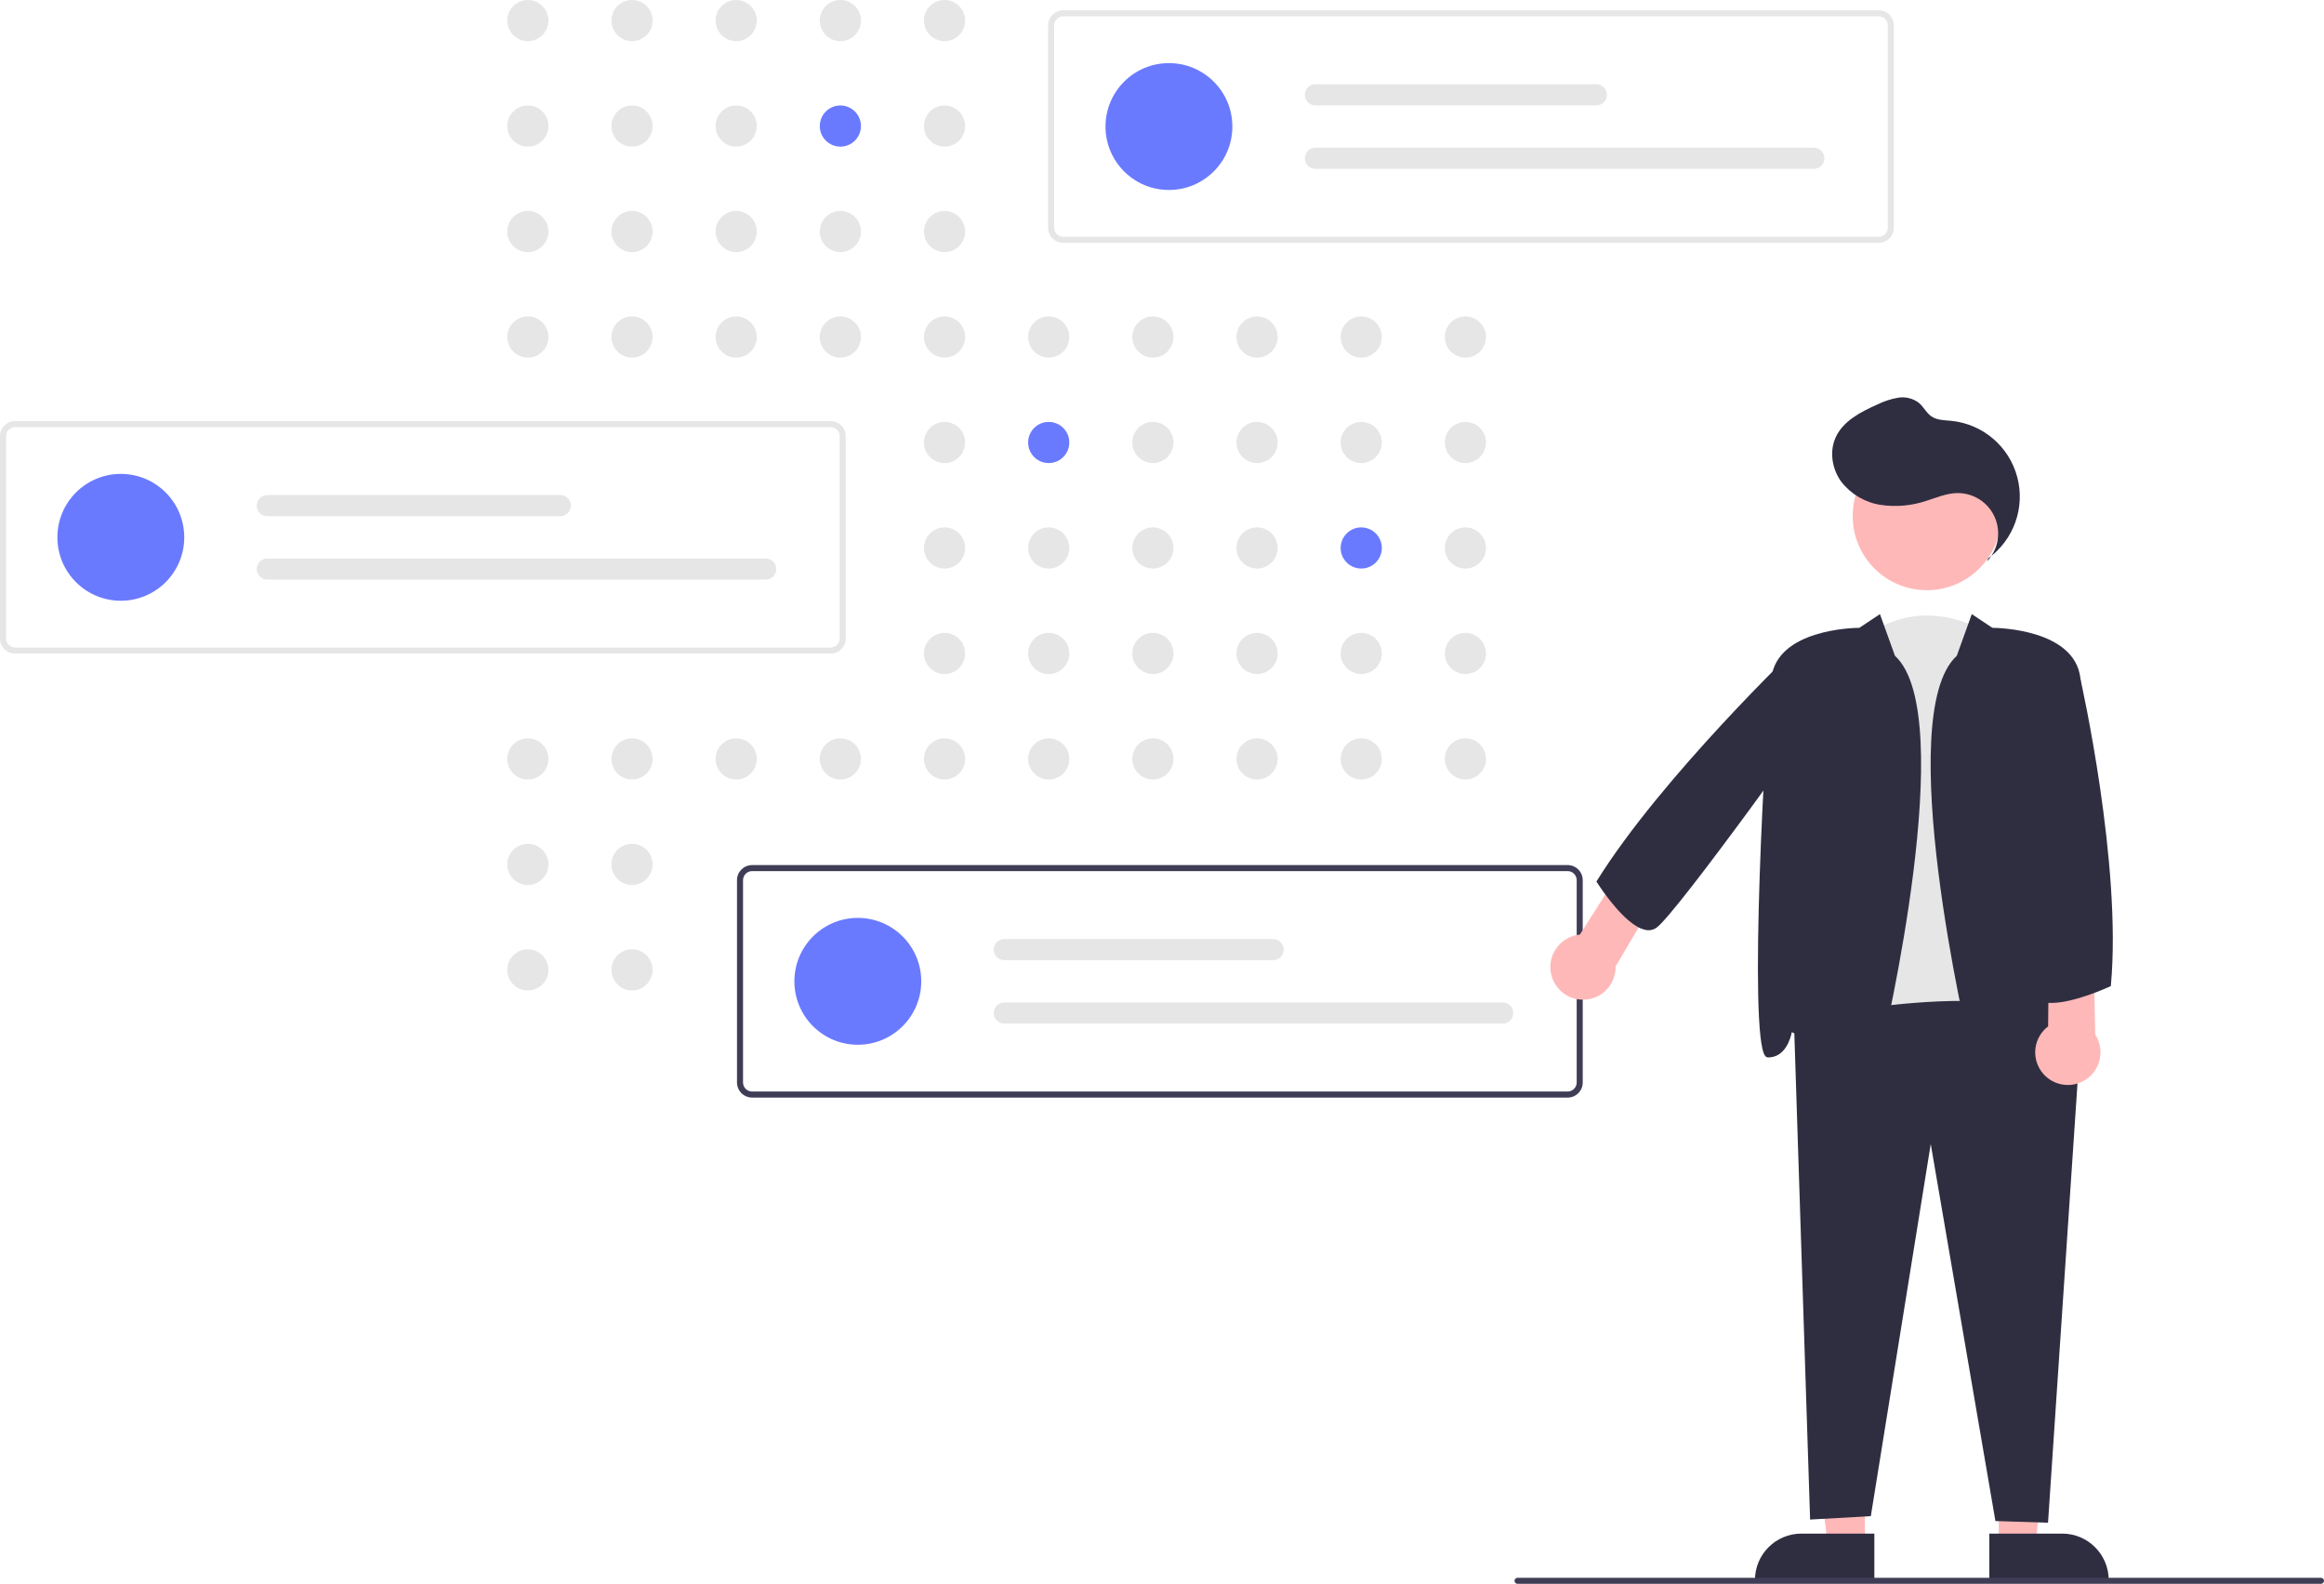
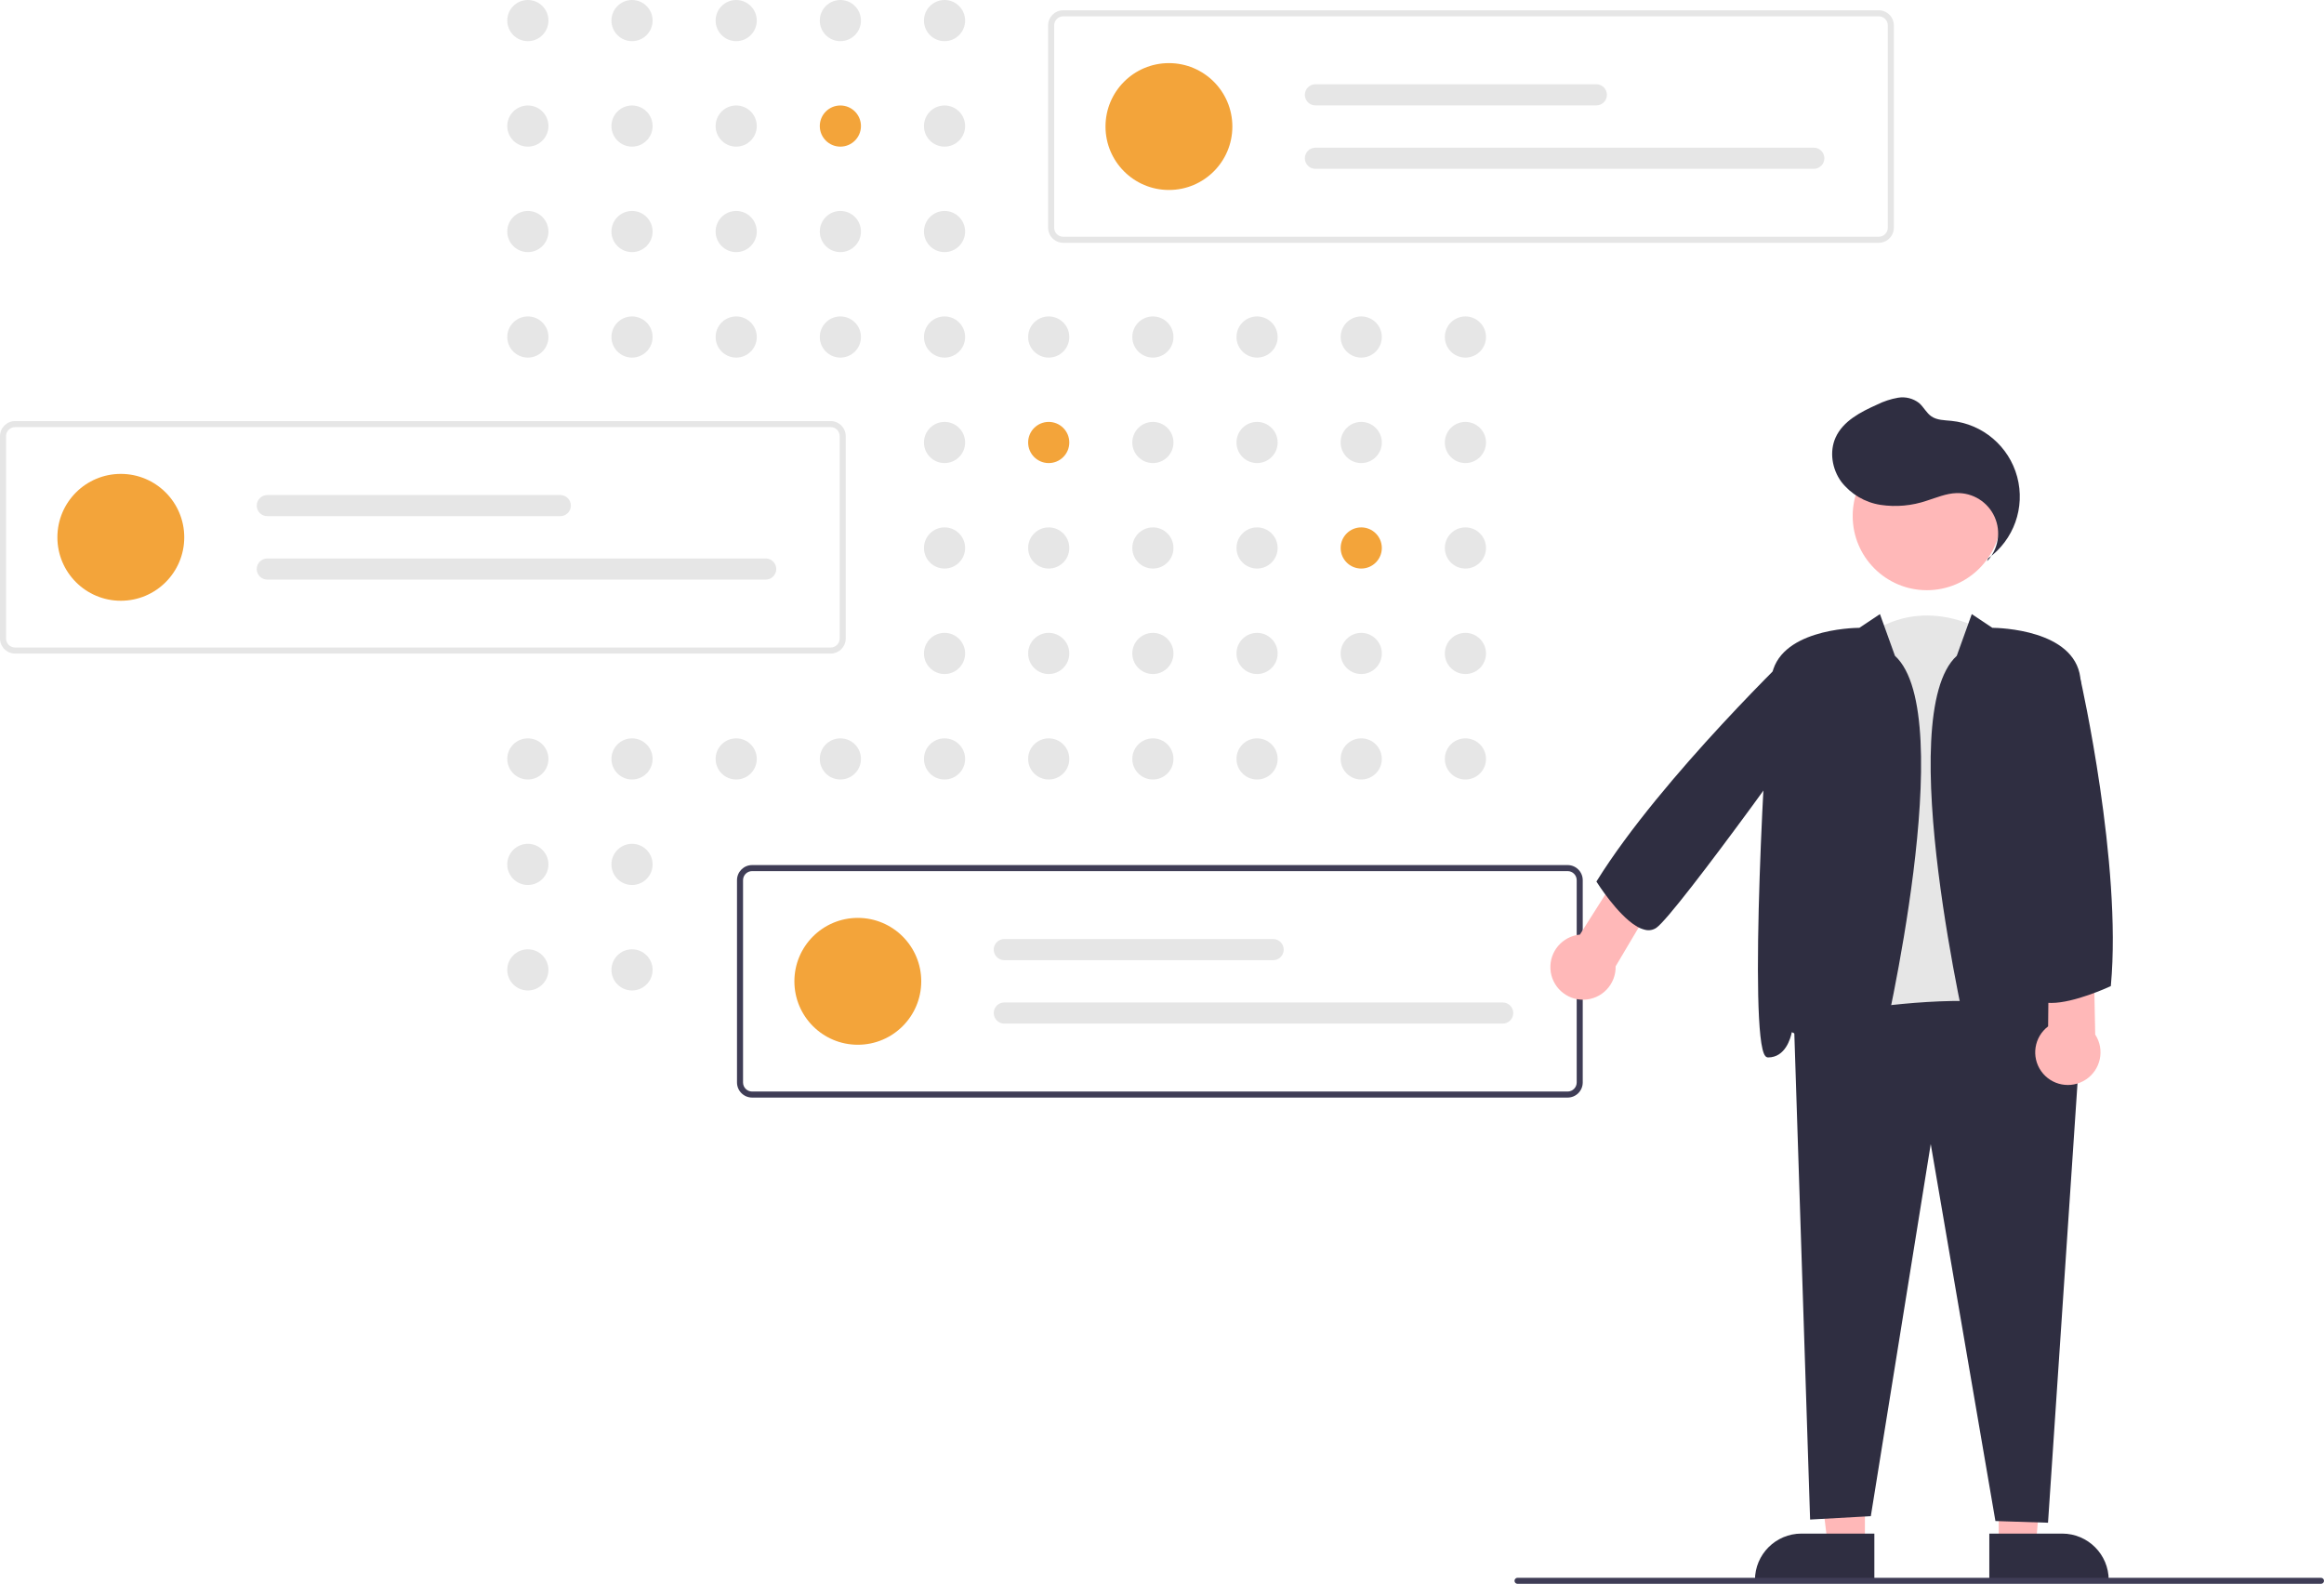
<svg xmlns="http://www.w3.org/2000/svg" data-name="Layer 1" viewBox="0 0 769.411 524.375">
  <circle cx="174.757" cy="6.813" r="6.813" fill="#e6e6e6" />
  <circle cx="209.246" cy="6.813" r="6.813" fill="#e6e6e6" />
  <circle cx="243.735" cy="6.813" r="6.813" fill="#e6e6e6" />
  <circle cx="278.224" cy="6.813" r="6.813" fill="#e6e6e6" />
  <circle cx="312.713" cy="6.813" r="6.813" fill="#e6e6e6" />
  <circle cx="174.757" cy="41.735" r="6.813" fill="#e6e6e6" />
  <circle cx="209.246" cy="41.735" r="6.813" fill="#e6e6e6" />
  <circle cx="243.735" cy="41.735" r="6.813" fill="#e6e6e6" />
-   <circle cx="278.224" cy="41.735" r="6.813" fill="#6a7aff" />
+   <circle cx="278.224" cy="41.735" r="6.813" fill="#f3a43a" />
  <circle cx="312.713" cy="41.735" r="6.813" fill="#e6e6e6" />
  <circle cx="381.691" cy="41.735" r="6.813" fill="#e6e6e6" />
  <circle cx="174.757" cy="76.657" r="6.813" fill="#e6e6e6" />
  <circle cx="209.246" cy="76.657" r="6.813" fill="#e6e6e6" />
  <circle cx="243.735" cy="76.657" r="6.813" fill="#e6e6e6" />
  <circle cx="278.224" cy="76.657" r="6.813" fill="#e6e6e6" />
  <circle cx="312.713" cy="76.657" r="6.813" fill="#e6e6e6" />
  <circle cx="174.757" cy="111.579" r="6.813" fill="#e6e6e6" />
  <circle cx="209.246" cy="111.579" r="6.813" fill="#e6e6e6" />
  <circle cx="243.735" cy="111.579" r="6.813" fill="#e6e6e6" />
  <circle cx="278.224" cy="111.579" r="6.813" fill="#e6e6e6" />
  <circle cx="312.713" cy="111.579" r="6.813" fill="#e6e6e6" />
  <circle cx="347.202" cy="111.579" r="6.813" fill="#e6e6e6" />
  <circle cx="381.691" cy="111.579" r="6.813" fill="#e6e6e6" />
  <circle cx="416.18" cy="111.579" r="6.813" fill="#e6e6e6" />
  <circle cx="450.669" cy="111.579" r="6.813" fill="#e6e6e6" />
  <circle cx="485.158" cy="111.579" r="6.813" fill="#e6e6e6" />
  <circle cx="312.713" cy="146.501" r="6.813" fill="#e6e6e6" />
-   <circle cx="347.202" cy="146.501" r="6.813" fill="#6a7aff" />
+   <circle cx="347.202" cy="146.501" r="6.813" fill="#f3a43a" />
  <circle cx="381.691" cy="146.501" r="6.813" fill="#e6e6e6" />
  <circle cx="416.18" cy="146.501" r="6.813" fill="#e6e6e6" />
  <circle cx="450.669" cy="146.501" r="6.813" fill="#e6e6e6" />
  <circle cx="485.158" cy="146.501" r="6.813" fill="#e6e6e6" />
  <circle cx="312.713" cy="181.423" r="6.813" fill="#e6e6e6" />
  <circle cx="347.202" cy="181.423" r="6.813" fill="#e6e6e6" />
  <circle cx="381.691" cy="181.423" r="6.813" fill="#e6e6e6" />
  <circle cx="416.18" cy="181.423" r="6.813" fill="#e6e6e6" />
-   <circle cx="450.669" cy="181.423" r="6.813" fill="#6a7aff" />
+   <circle cx="450.669" cy="181.423" r="6.813" fill="#f3a43a" />
  <circle cx="485.158" cy="181.423" r="6.813" fill="#e6e6e6" />
  <circle cx="312.713" cy="216.345" r="6.813" fill="#e6e6e6" />
  <circle cx="347.202" cy="216.345" r="6.813" fill="#e6e6e6" />
  <circle cx="381.691" cy="216.345" r="6.813" fill="#e6e6e6" />
  <circle cx="416.18" cy="216.345" r="6.813" fill="#e6e6e6" />
  <circle cx="450.669" cy="216.345" r="6.813" fill="#e6e6e6" />
  <circle cx="485.158" cy="216.345" r="6.813" fill="#e6e6e6" />
  <circle cx="174.757" cy="251.267" r="6.813" fill="#e6e6e6" />
  <circle cx="209.246" cy="251.267" r="6.813" fill="#e6e6e6" />
  <circle cx="243.735" cy="251.267" r="6.813" fill="#e6e6e6" />
  <circle cx="278.224" cy="251.267" r="6.813" fill="#e6e6e6" />
  <circle cx="312.713" cy="251.267" r="6.813" fill="#e6e6e6" />
  <circle cx="347.202" cy="251.267" r="6.813" fill="#e6e6e6" />
  <circle cx="381.691" cy="251.267" r="6.813" fill="#e6e6e6" />
  <circle cx="416.18" cy="251.267" r="6.813" fill="#e6e6e6" />
  <circle cx="450.669" cy="251.267" r="6.813" fill="#e6e6e6" />
  <circle cx="485.158" cy="251.267" r="6.813" fill="#e6e6e6" />
  <circle cx="174.753" cy="286.188" r="6.813" fill="#e6e6e6" />
  <circle cx="209.246" cy="286.189" r="6.813" fill="#e6e6e6" />
  <circle cx="174.753" cy="321.11" r="6.813" fill="#e6e6e6" />
  <circle cx="209.246" cy="321.111" r="6.813" fill="#e6e6e6" />
  <circle cx="278.224" cy="321.111" r="6.813" fill="#e6e6e6" />
  <path d="M622 80.384H352a5.006 5.006 0 01-5-5V8.408a5.006 5.006 0 015-5h270a5.006 5.006 0 015 5v66.976a5.006 5.006 0 01-5 5zM352 5.408a3.003 3.003 0 00-3 3v66.976a3.003 3.003 0 003 3h270a3.003 3.003 0 003-3V8.408a3.003 3.003 0 00-3-3z" fill="#e6e6e6" />
-   <circle cx="387" cy="41.896" r="21" fill="#6a7aff" />
+   <circle cx="387" cy="41.896" r="21" fill="#f3a43a" />
  <path d="M435.5 27.896a3.5 3.5 0 100 7h93a3.5 3.5 0 100-7zM435.5 48.896a3.5 3.5 0 100 7h165a3.5 3.5 0 100-7zM275 216.384H5a5.006 5.006 0 01-5-5v-66.976a5.006 5.006 0 015-5h270a5.006 5.006 0 015 5v66.976a5.006 5.006 0 01-5 5zM5 141.408a3.003 3.003 0 00-3 3v66.976a3.003 3.003 0 003 3h270a3.003 3.003 0 003-3v-66.976a3.003 3.003 0 00-3-3z" fill="#e6e6e6" />
-   <circle cx="40" cy="177.896" r="21" fill="#6a7aff" />
+   <circle cx="40" cy="177.896" r="21" fill="#f3a43a" />
  <path d="M88.5 163.896a3.5 3.5 0 000 7h97a3.5 3.5 0 000-7zM88.5 184.896a3.5 3.5 0 000 7h165a3.5 3.5 0 000-7z" fill="#e6e6e6" />
  <path d="M519 363.384H249a5.006 5.006 0 01-5-5v-66.976a5.006 5.006 0 015-5h270a5.006 5.006 0 015 5v66.976a5.006 5.006 0 01-5 5zm-270-74.976a3.003 3.003 0 00-3 3v66.976a3.003 3.003 0 003 3h270a3.003 3.003 0 003-3v-66.976a3.003 3.003 0 00-3-3z" fill="#3f3d56" />
-   <circle cx="284" cy="324.896" r="21" fill="#6a7aff" />
+   <circle cx="284" cy="324.896" r="21" fill="#f3a43a" />
  <path d="M332.5 310.896a3.5 3.5 0 000 7h89a3.5 3.5 0 000-7zM332.5 331.896a3.5 3.5 0 000 7h165a3.5 3.5 0 000-7zM664.25 346.398c-11.726 35.177-59.695-2.132-59.695-2.132l12.791-133.247c19.188-14.924 39.442-2.132 39.442-2.132z" fill="#e6e6e6" />
  <path fill="#ffb8b8" d="M661.731 464.458l16.345.172-4.083 47.115-12.26.001-.002-47.288z" />
  <path d="M658.605 507.742h24.144a15.404 15.404 0 0115.387 15.387v.5h-39.53z" fill="#2f2e41" />
  <path fill="#ffb8b8" d="M617.421 464.458l-18.094-.001 5.832 47.288 12.26.001.002-47.288z" />
  <path d="M581.015 523.629v-.5a15.387 15.387 0 0115.387-15.387l24.144.001v15.888zM660.628 503.584L639.215 378.76l-19.84 123.214-20.1 1.117-5.36-165.086.403-.09c3.324-.745 81.537-17.924 94.359 6.652l.065.124-10.701 159.453z" fill="#2f2e41" />
  <circle cx="637.934" cy="170.843" r="24.561" fill="#ffb8b8" />
  <path d="M658.568 356.925c-2.88-.798-4.954-4.104-6.53-10.406-.271-1.086-25.771-109.711-4.206-129.391l4.97-13.808 6.803 4.535c2.407.022 27.02.645 29.124 16.423 2.06 15.443 7.666 118.913 2.03 125.349a1.219 1.219 0 01-.926.469c-5.71 0-7.444-6.336-7.852-8.356-1.357.562-5.402 2.629-12.048 9.275-4.117 4.118-7.345 6.09-10.012 6.09a5.037 5.037 0 01-1.353-.18z" fill="#2f2e41" />
  <path d="M605.267 351.015c-6.648-6.648-10.693-8.714-12.049-9.275-.407 2.02-2.14 8.356-7.851 8.356a1.219 1.219 0 01-.927-.47c-5.635-6.435-.029-109.905 2.03-125.348 2.104-15.778 26.718-16.4 29.125-16.423l6.802-4.535 4.971 13.808c21.564 19.678-3.935 128.305-4.207 129.391-1.575 6.302-3.65 9.608-6.529 10.406a5.037 5.037 0 01-1.353.18c-2.667 0-5.895-1.973-10.012-6.09zM658.211 184.872a25.204 25.204 0 00-12.207-45.54c-2.261-.226-4.696-.192-6.571-1.477-1.665-1.14-2.562-3.119-4.093-4.435a8.929 8.929 0 00-6.926-1.746 25.062 25.062 0 00-6.963 2.287c-5.446 2.429-11.235 5.417-13.713 10.84-2.147 4.698-1.2 10.491 1.84 14.668a20.41 20.41 0 0013.016 7.685 32.535 32.535 0 0015.285-1.376c3.241-1.02 6.441-2.41 9.838-2.524a13.37 13.37 0 0110.145 22.564" fill="#2f2e41" />
  <path d="M524.341 330.981a10.8 10.8 0 0010.548-11.048l14.323-24.166-11.066-10.146-15.088 23.81a10.801 10.801 0 001.283 21.55zM690.514 357.456a10.8 10.8 0 003.15-14.947l-.549-28.086-14.75-2.798-.29 28.186a10.801 10.801 0 0012.439 17.645z" fill="#ffb8b8" />
  <path d="M528.699 292.124l-.167-.266.165-.266c21.484-34.498 66.58-77.593 67.032-78.024l.143-.136 5.57-.057 6.02 15c-1.874 3.606-52.395 74.11-59.066 78.786a4.603 4.603 0 01-3.685.694 9.699 9.699 0 01-3.124-1.33c-6.157-3.814-12.573-13.902-12.888-14.401zM675.558 331.49a4.57 4.57 0 01-2.707-2.484c-3.217-7.505 10.569-102.302 11.157-106.334l.112-.763 4.66 2.954.046.2c.137.606 13.712 60.998 10.033 101.127l-.027.287-.261.12c-.56.26-11.868 5.454-19.404 5.454a10.192 10.192 0 01-3.61-.56z" fill="#2f2e41" />
  <path d="M768.411 524.375h-266a1 1 0 010-2h266a1 1 0 010 2z" fill="#3f3d56" />
</svg>
